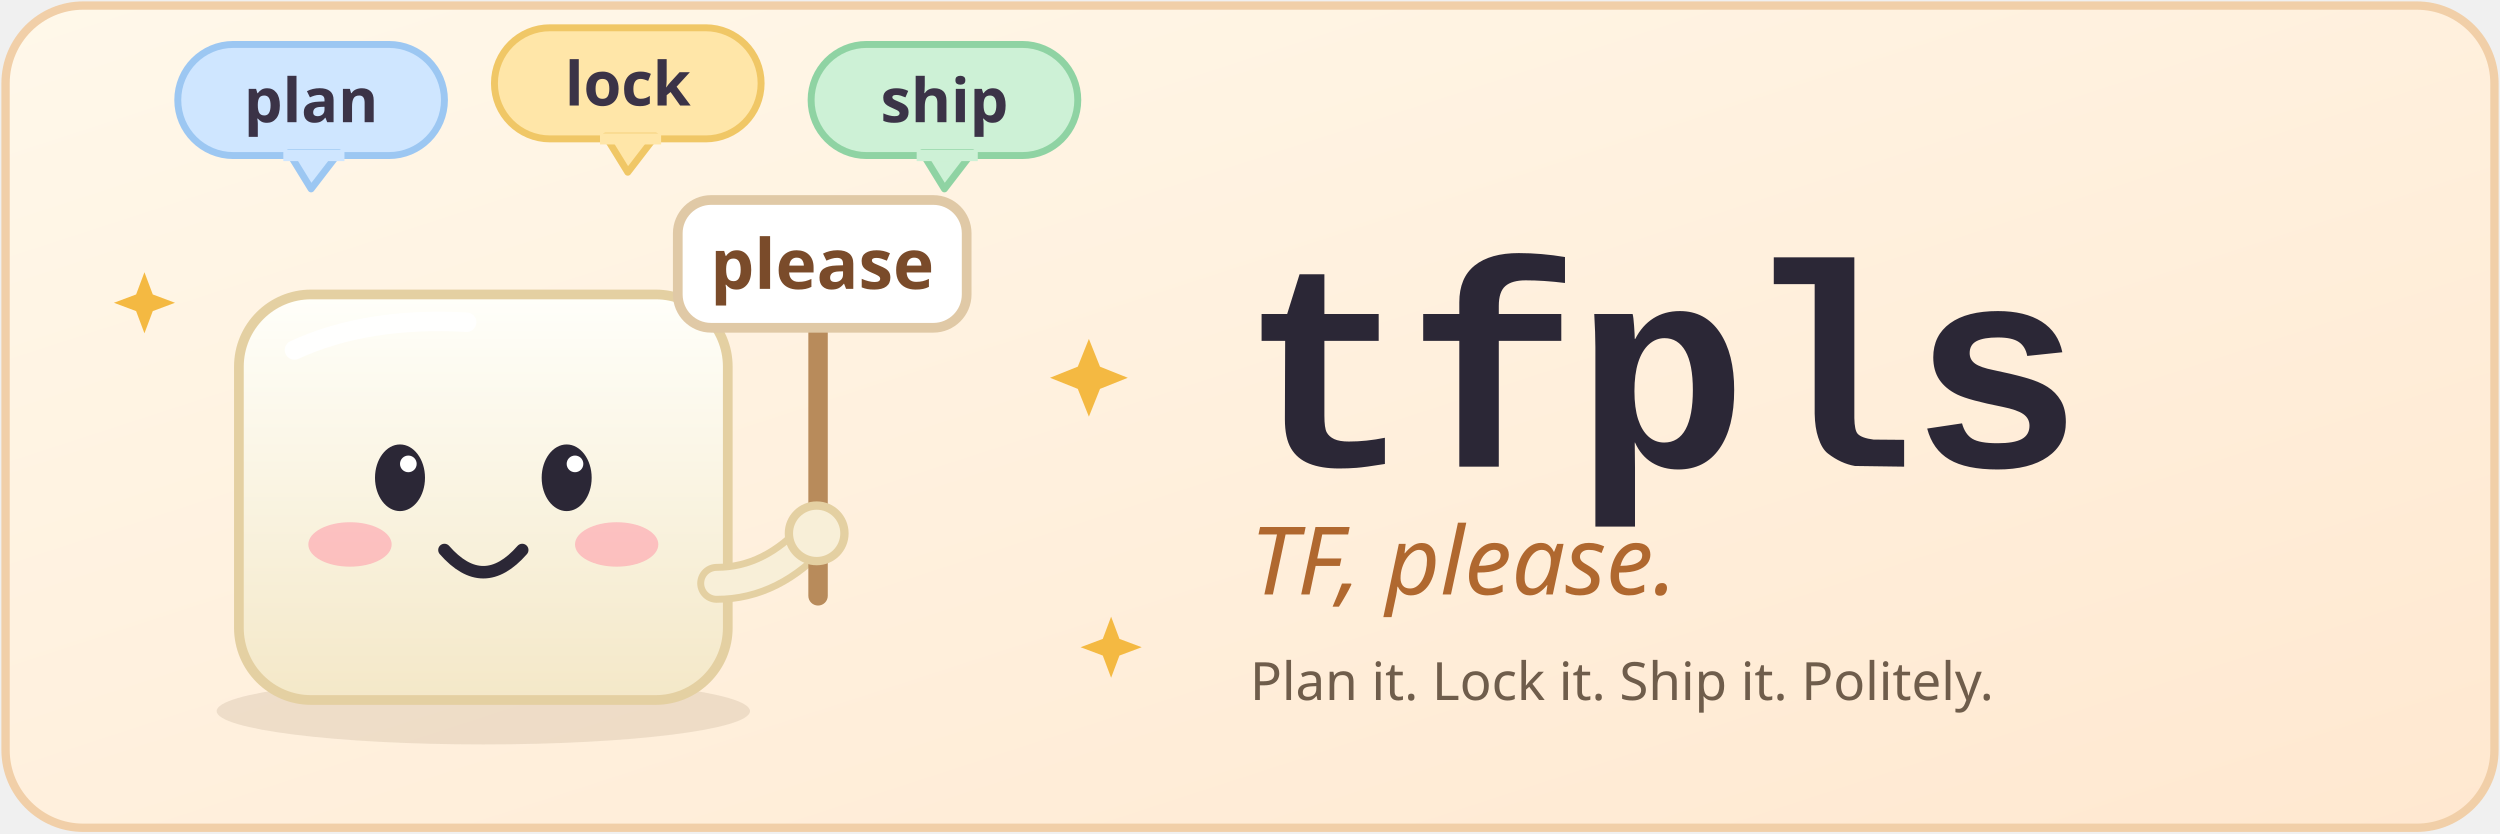
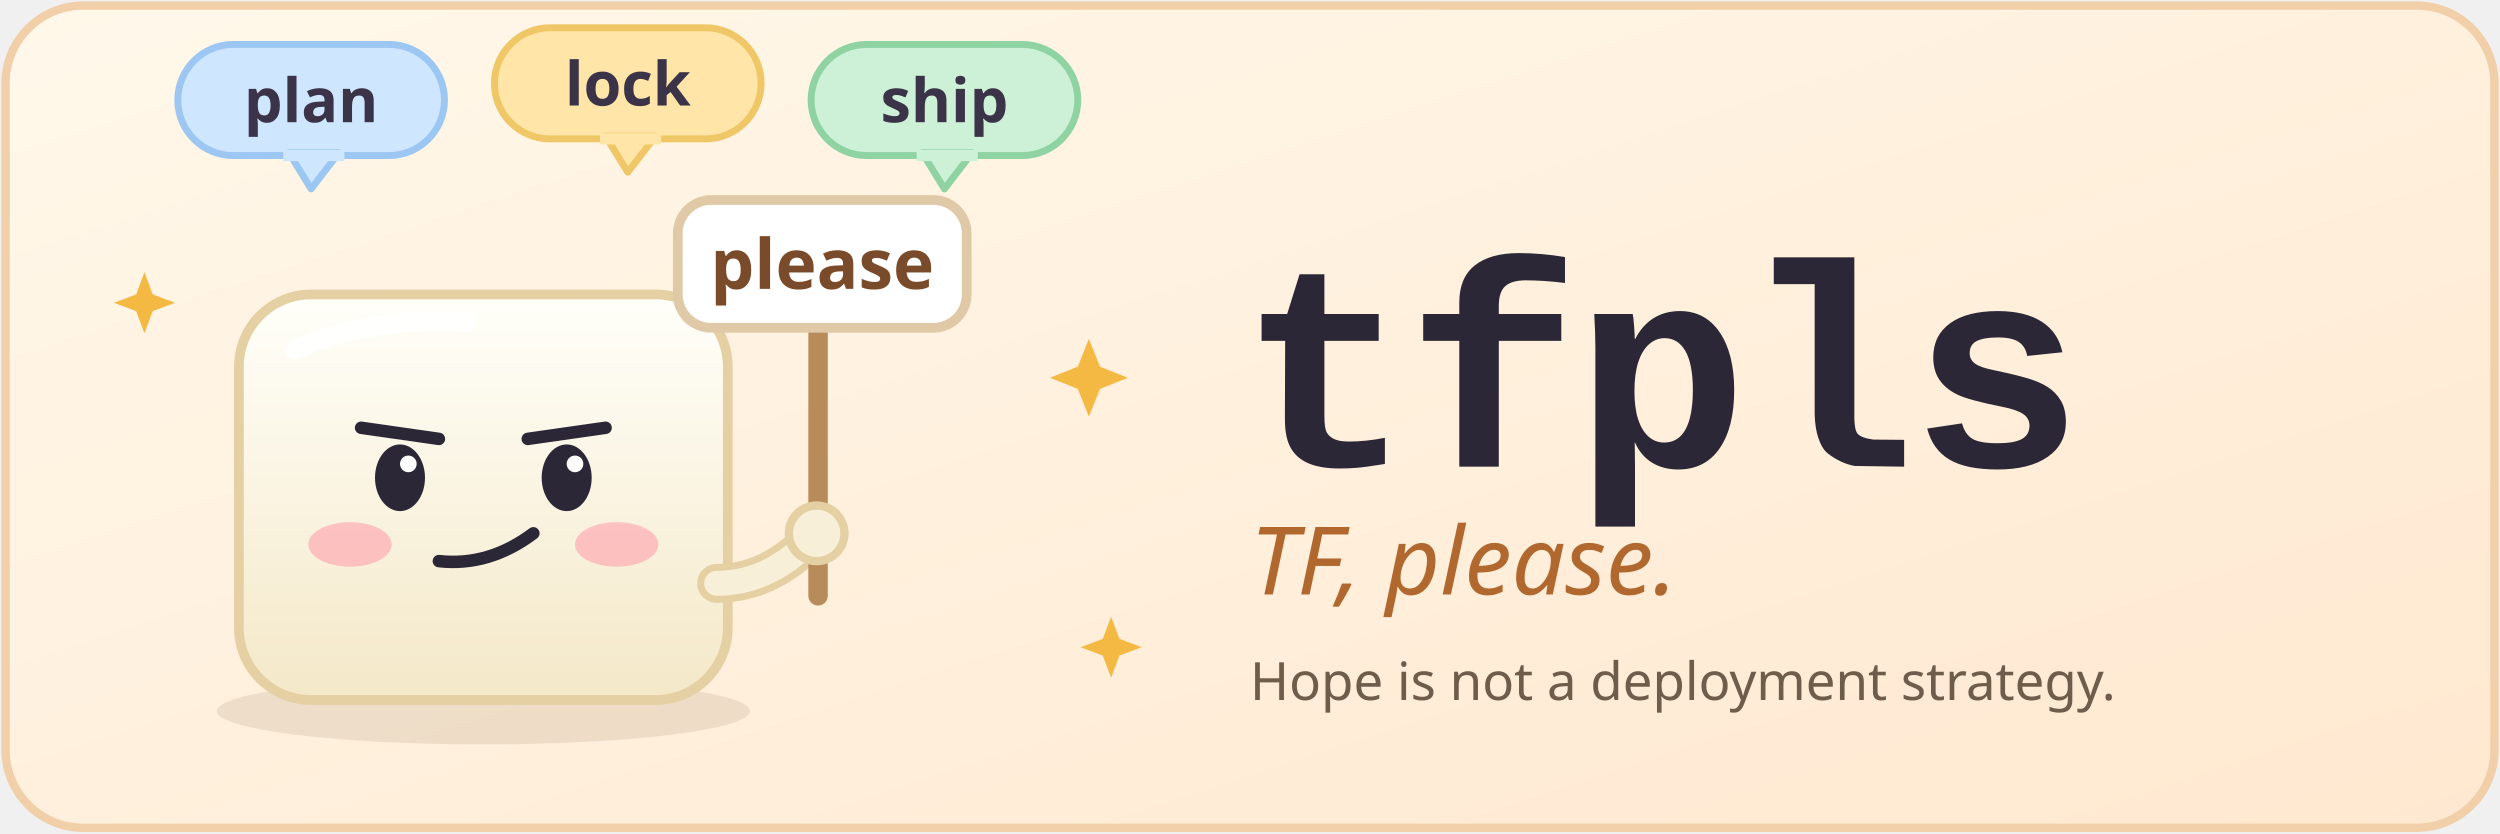
<svg xmlns="http://www.w3.org/2000/svg" viewBox="0 0 900 300" width="900" height="300" role="img" aria-labelledby="t d">
  <defs>
    <linearGradient id="card" x1="0" y1="0" x2="1" y2="1">
      <stop offset="0" stop-color="#FFF8EA" />
      <stop offset="1" stop-color="#FFE8D0" />
    </linearGradient>
    <linearGradient id="tofu" x1="0" y1="0" x2="0" y2="1">
      <stop offset="0" stop-color="#FFFFFA" />
      <stop offset="1" stop-color="#F4E8C8" />
    </linearGradient>
  </defs>
  <style>
    .mono{font-family:ui-monospace,SFMono-Regular,Menlo,Consolas,"Liberation Mono",monospace}
    .hand{font-family:"Segoe Print","Chalkboard SE","Comic Sans MS",ui-rounded,"Trebuchet MS",sans-serif}
    .eye{transform-box:fill-box;transform-origin:center;animation:blink 5s infinite}
    .bob{animation:bob 2.6s ease-in-out infinite}
    .float{animation:float 3.2s ease-in-out infinite}
    .twinkle{animation:twinkle 2.4s ease-in-out infinite}
    @keyframes blink{0%,92%,100%{transform:scaleY(1)}95%{transform:scaleY(.1)}}
    @keyframes bob{0%,100%{transform:translateY(0)}50%{transform:translateY(-5px)}}
    @keyframes float{0%,100%{transform:translateY(0)}50%{transform:translateY(-4px)}}
    @keyframes twinkle{0%,100%{opacity:.25}50%{opacity:1}}
    @media (prefers-reduced-motion:reduce){.eye,.bob,.float,.twinkle{animation:none}}
  </style>
  <rect x="2" y="2" width="896" height="296" rx="28" fill="url(#card)" stroke="#F1CFA8" stroke-width="3" />
  <g class="hand" font-size="22" font-weight="700" text-anchor="middle" fill="#3B3347">
    <g class="float">
      <rect x="64" y="16" width="96" height="40" rx="20" fill="#CFE6FF" stroke="#9CC7F2" stroke-width="2.5" />
      <path d="M104 55 L112 68 L122 55 Z" fill="#CFE6FF" stroke="#9CC7F2" stroke-width="2.5" stroke-linejoin="round" />
      <rect x="102" y="54" width="22" height="4" fill="#CFE6FF" />
      <text x="112" y="44">plan</text>
    </g>
    <g class="float" style="animation-delay:.5s">
      <rect x="178" y="10" width="96" height="40" rx="20" fill="#FFE6A8" stroke="#F0C766" stroke-width="2.5" />
      <path d="M218 49 L226 62 L236 49 Z" fill="#FFE6A8" stroke="#F0C766" stroke-width="2.5" stroke-linejoin="round" />
      <rect x="216" y="48" width="22" height="4" fill="#FFE6A8" />
      <text x="226" y="38">lock</text>
    </g>
    <g class="float" style="animation-delay:1s">
      <rect x="292" y="16" width="96" height="40" rx="20" fill="#CDF1D6" stroke="#8FD3A3" stroke-width="2.5" />
      <path d="M332 55 L340 68 L350 55 Z" fill="#CDF1D6" stroke="#8FD3A3" stroke-width="2.5" stroke-linejoin="round" />
      <rect x="330" y="54" width="22" height="4" fill="#CDF1D6" />
      <text x="340" y="44">ship</text>
    </g>
  </g>
  <g transform="translate(72,92)">
    <ellipse cx="102" cy="164" rx="96" ry="12" fill="#6B4E2E" opacity=".12" />
    <rect x="14" y="14" width="176" height="146" rx="26" fill="url(#tofu)" stroke="#E4D0A2" stroke-width="3.5" />
    <path d="M34 34 Q60 22 96 24" fill="none" stroke="#FFFFFF" stroke-width="7" stroke-linecap="round" opacity=".9" />
    <ellipse class="eye" cx="72" cy="80" rx="9" ry="12" fill="#2B2736" />
    <ellipse class="eye" cx="132" cy="80" rx="9" ry="12" fill="#2B2736" />
    <circle cx="75" cy="75" r="3" fill="#FFFFFF" />
    <circle cx="135" cy="75" r="3" fill="#FFFFFF" />
    <ellipse cx="54" cy="104" rx="15" ry="8" fill="#FF8FA3" opacity=".5" />
    <ellipse cx="150" cy="104" rx="15" ry="8" fill="#FF8FA3" opacity=".5" />
-     <path d="M88 106 Q102 122 116 106" fill="none" stroke="#2B2736" stroke-width="4.5" stroke-linecap="round" />
+     <path d="M86 110 Q104 112 120 100" fill="none" stroke="#2B2736" stroke-width="4.5" stroke-linecap="round" />
+     <path d="M58 62 L86 66" fill="none" stroke="#2B2736" stroke-width="4.5" stroke-linecap="round" />
+     <path d="M118 66 L146 62" fill="none" stroke="#2B2736" stroke-width="4.5" stroke-linecap="round" />
    <path d="M186 118 Q206 118 222 100" fill="none" stroke="#E4D0A2" stroke-width="14" stroke-linecap="round" />
    <path d="M186 118 Q206 118 222 100" fill="none" stroke="#F8EFD8" stroke-width="9" stroke-linecap="round" />
    <g class="bob">
      <rect x="219" y="22" width="7" height="104" rx="3.5" fill="#B88B5B" />
      <rect x="172" y="-20" width="104" height="46" rx="12" fill="#FFFFFF" stroke="#E0C9A6" stroke-width="3.5" />
      <text class="hand" x="224" y="12" text-anchor="middle" font-size="25" font-weight="700" fill="#7A4B2A">please</text>
      <circle cx="222" cy="100" r="10" fill="#F8EFD8" stroke="#E4D0A2" stroke-width="3" />
    </g>
  </g>
  <g fill="#F4B942">
    <path class="twinkle" d="M392 122 l4 10 10 4 -10 4 -4 10 -4 -10 -10 -4 10 -4z" />
    <path class="twinkle" style="animation-delay:.8s" d="M52 98 l3 8 8 3 -8 3 -3 8 -3 -8 -8 -3 8 -3z" />
    <path class="twinkle" style="animation-delay:1.4s" d="M400 222 l3 8 8 3 -8 3 -3 8 -3 -8 -8 -3 8 -3z" />
  </g>
  <text class="mono" x="446" y="168" font-size="104" font-weight="800" fill="#2B2736" letter-spacing="-2">tfpls</text>
  <text class="hand" x="450" y="214" font-size="34" font-style="italic" fill="#B0682F">TF, please.</text>
-   <text class="hand" x="450" y="252" font-size="19" fill="#6F5D4B">Plan it. Lock it. Ship it. Politely.</text>
+   <text class="hand" x="450" y="252" font-size="19" fill="#6F5D4B">Hope is not a deployment strategy.</text>
</svg>
